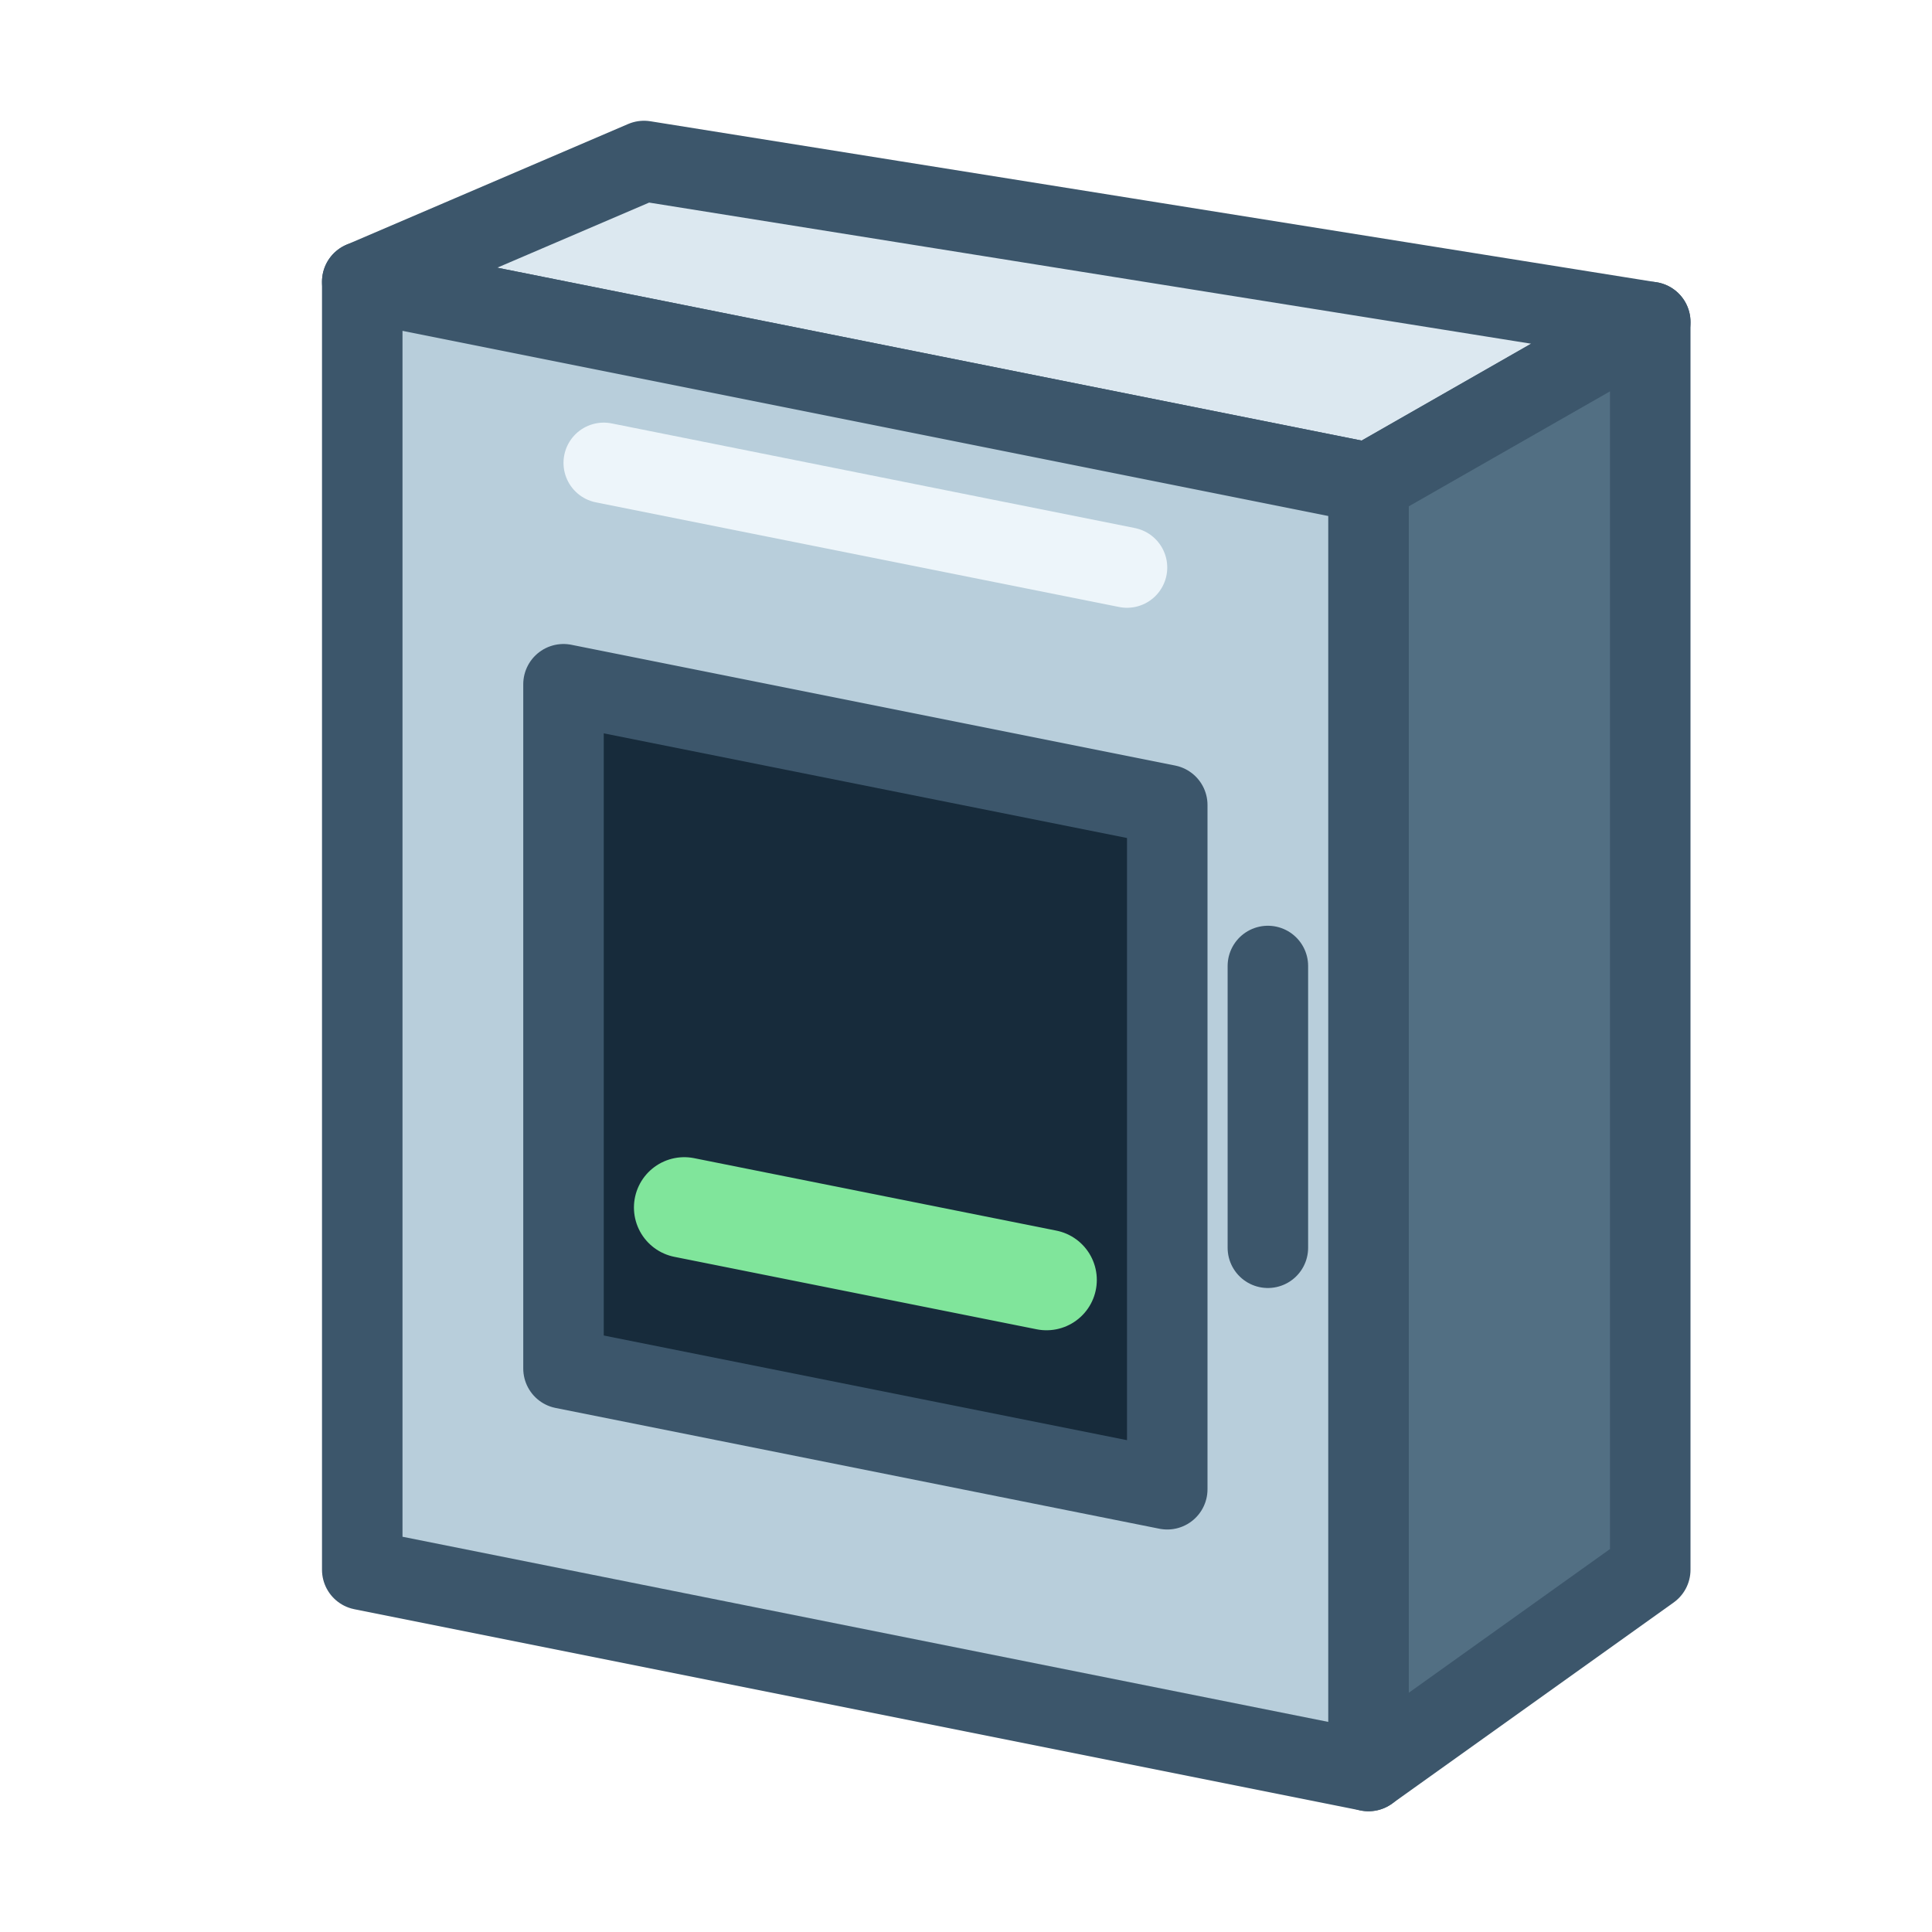
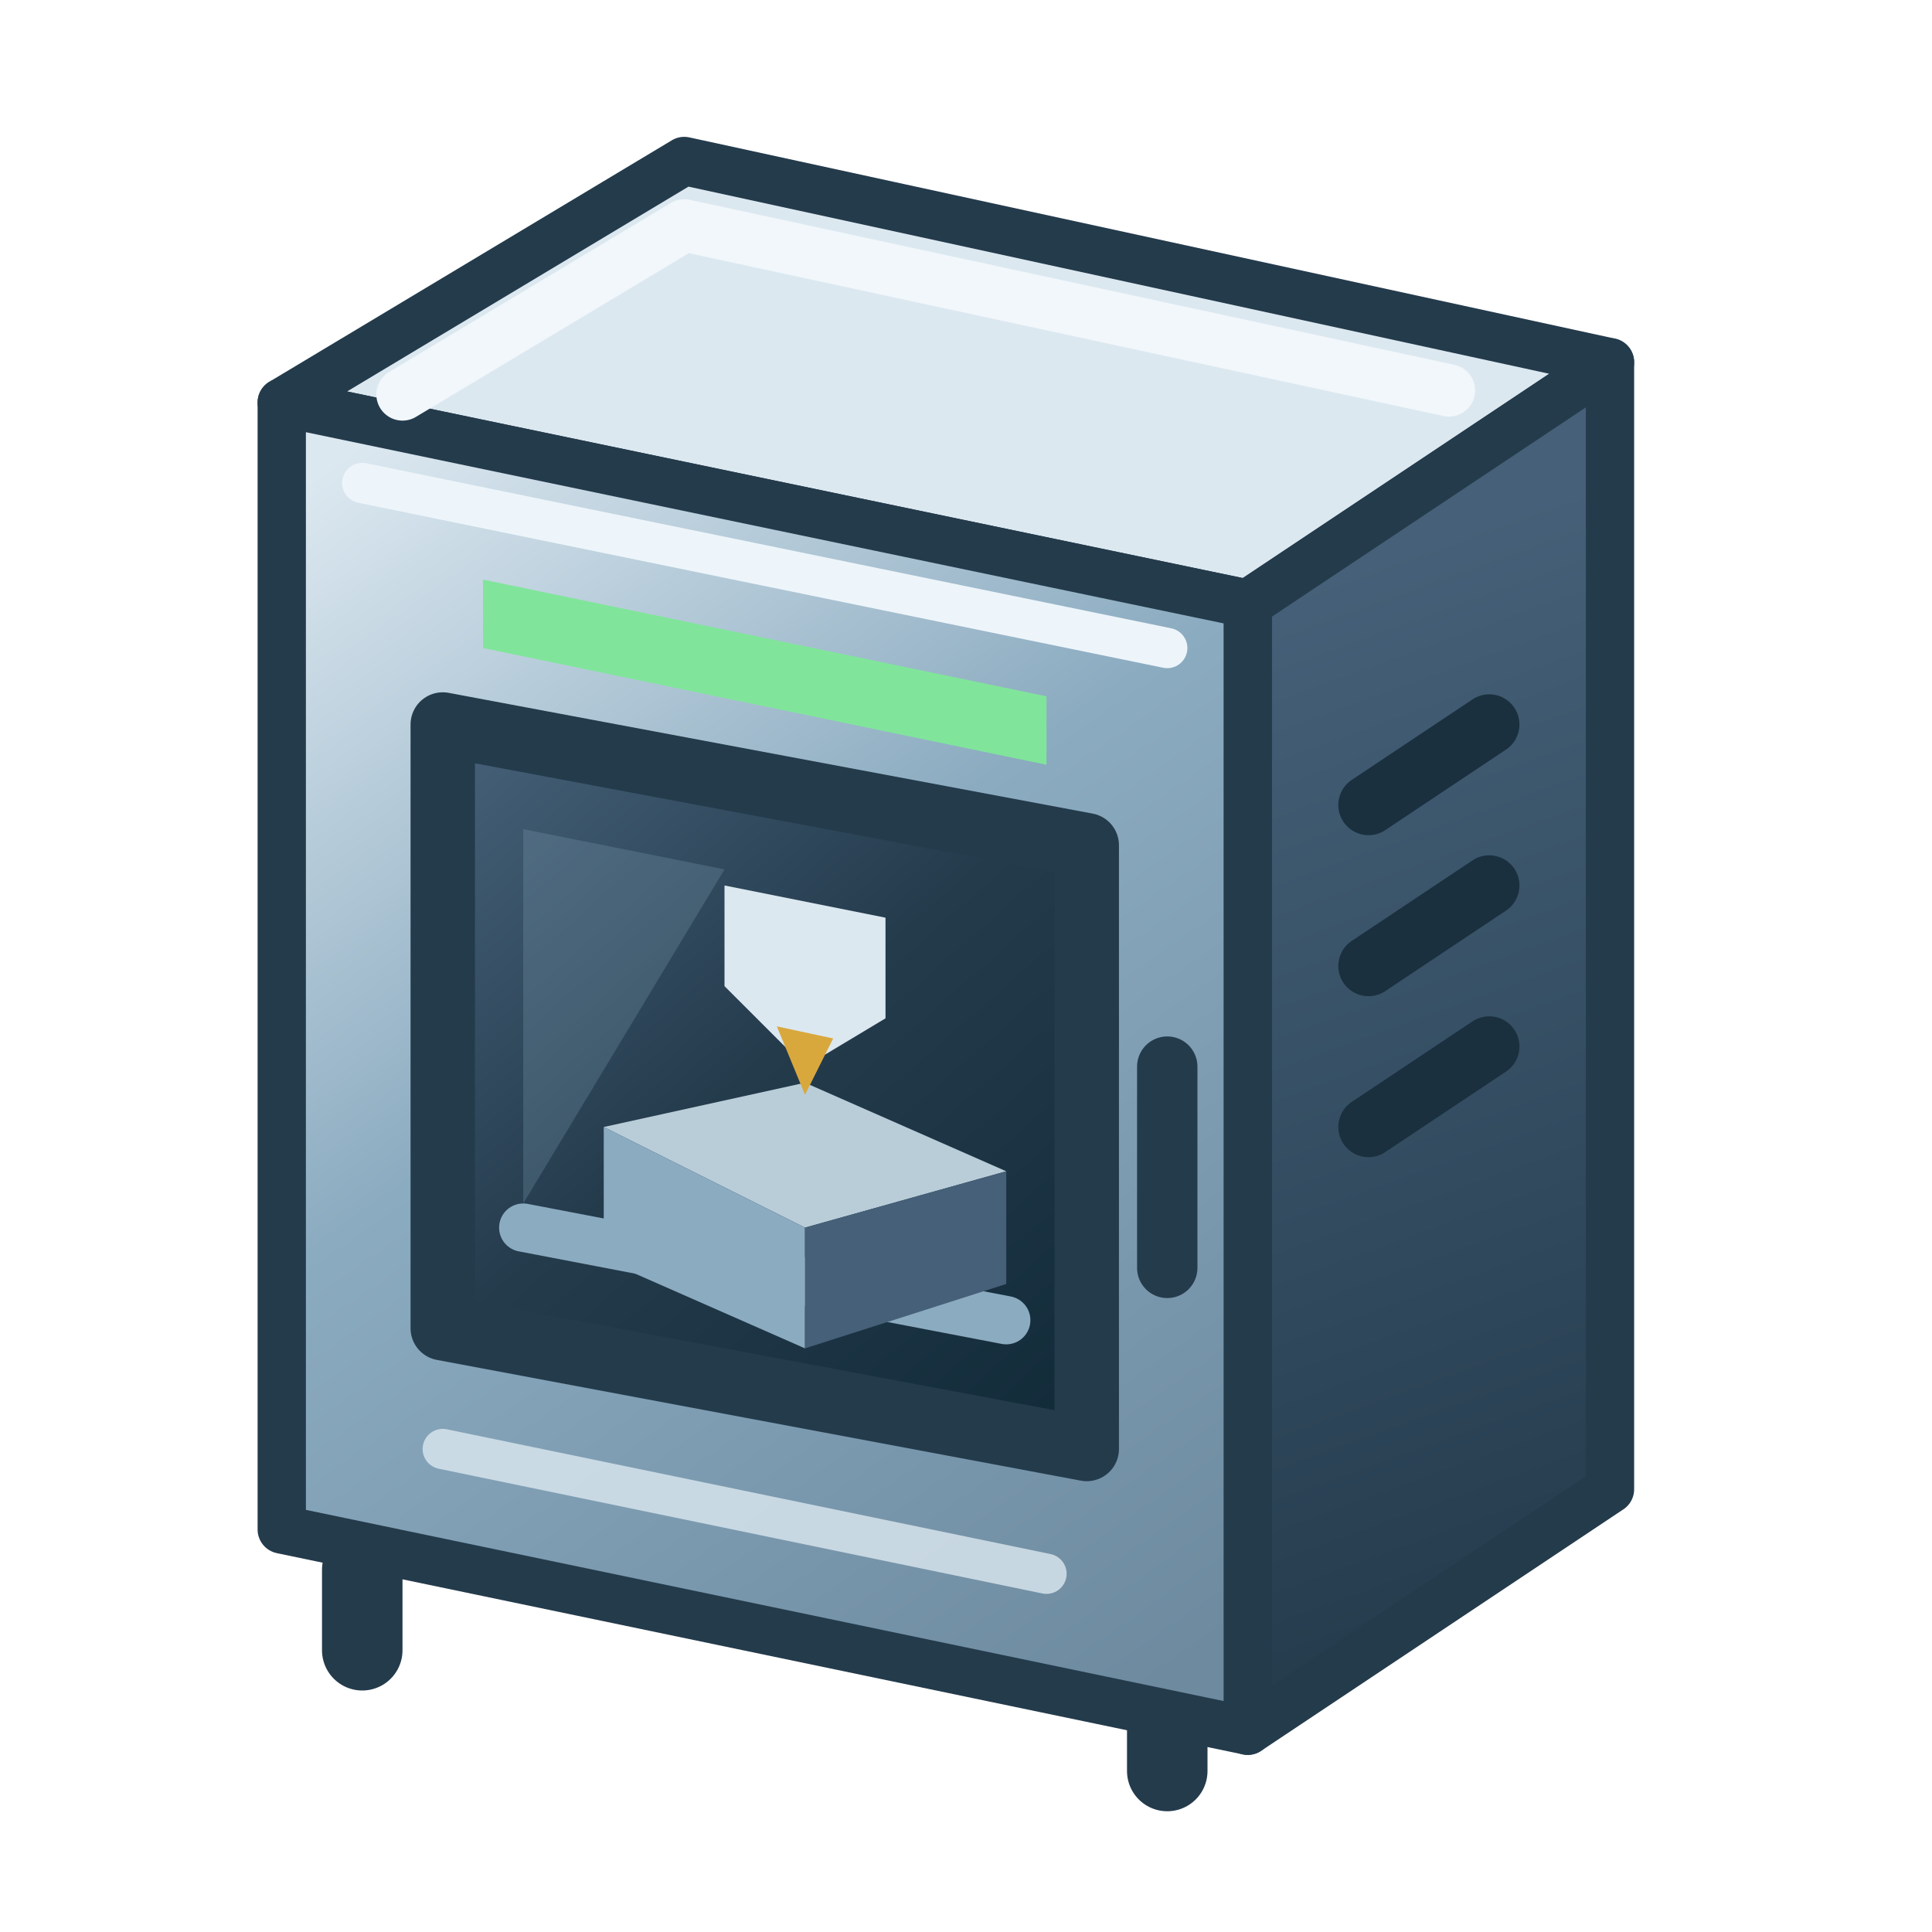
<svg xmlns="http://www.w3.org/2000/svg" viewBox="0 0 48 48" fill="none" role="img" aria-label="Komora drukarki">
-   <g stroke="#3c566b" stroke-width="2" stroke-linejoin="round">
-     <path d="M9 7l7-3 25 4-7 4z" fill="#dce8f0" />
-     <path d="M34 12l7-4v31l-7 5z" fill="#526f83" />
-     <path d="M9 7l25 5v32L9 39z" fill="#b8cedb" />
-     <path d="M14 17l15 3v17l-15-3z" fill="#172b3b" />
+   <defs>
+     <linearGradient id="chamber-front" x1="9" y1="11" x2="30" y2="41" gradientUnits="userSpaceOnUse">
+       <stop stop-color="#dce8f0" />
+       <stop offset=".43" stop-color="#8babc0" />
+       <stop offset="1" stop-color="#6d8a9f" />
+     </linearGradient>
+     <linearGradient id="chamber-side" x1="31" y1="15" x2="40" y2="40" gradientUnits="userSpaceOnUse">
+       <stop stop-color="#456078" />
+       <stop offset="1" stop-color="#243b4c" />
+     </linearGradient>
+     <linearGradient id="chamber-glass" x1="12" y1="18" x2="27" y2="35" gradientUnits="userSpaceOnUse">
+       <stop stop-color="#456078" />
+       <stop offset=".48" stop-color="#243b4c" />
+       <stop offset="1" stop-color="#122b39" />
+     </linearGradient>
+   </defs>
+   <g stroke="#243b4c" stroke-width="1.2" stroke-linejoin="round">
+     <path d="m7 10 10-6 23 5-9 6Z" fill="#dce8f0" />
+     <path d="M31 15 40 9V37L31 43Z" fill="url(#chamber-side)" />
+     <path d="m7 10 24 5v28L7 38Z" fill="url(#chamber-front)" />
+     <path d="m11 18 16 3v15l-16-3Z" fill="url(#chamber-glass)" stroke-width="1.6" />
  </g>
-   <path d="M15 11.5l13 2.6" stroke="#edf5fa" stroke-width="2" stroke-linecap="round" />
-   <path d="M17 30l9 1.8" stroke="#80e59b" stroke-width="2.5" stroke-linecap="round" />
-   <path d="M31.5 24v7" stroke="#3c566b" stroke-width="2" stroke-linecap="round" />
+   <path d="m10 9.8 7-4.2 19 4.1" stroke="#f1f7fb" stroke-width="1.3" stroke-linecap="round" stroke-linejoin="round" />
+   <path d="m9 12 20 4.1" stroke="#edf5fa" stroke-width="1" stroke-linecap="round" />
+   <path d="m12 14.4 14 2.9v1.7l-14-2.9Z" fill="#80e59b" />
+   <path d="m13 20.6 5 1-5 8.3Z" fill="#8babc0" opacity=".24" />
+   <path d="m13 30.5 12 2.3" stroke="#8babc0" stroke-width="1.2" stroke-linecap="round" />
+   <path d="m15 28 5-1.1 5 2.2-5 1.4Z" fill="#b9cdd9" />
+   <path d="m15 28 5 2.5v3l-5-2.2Z" fill="#8babc0" />
+   <path d="m20 30.5 5-1.4v2.8l-5 1.6Z" fill="#456078" />
+   <path d="m18 22 4 .8v2.5l-2 1.2-2-2Z" fill="#dce8f0" />
+   <path d="m19.3 25.5 1.4.3-.7 1.4Z" fill="#d9a83d" />
+   <path d="M29 26.5v5" stroke="#243b4c" stroke-width="1.5" stroke-linecap="round" />
+   <path d="m34 20 3-2m-3 6 3-2m-3 6 3-2" stroke="#1a303f" stroke-width="1.5" stroke-linecap="round" />
+   <path d="m11 36 15 3.1" stroke="#dce8f0" stroke-width="1" stroke-linecap="round" opacity=".8" />
+   <path d="M9 39v2m20 2v1" stroke="#243b4c" stroke-width="2" stroke-linecap="round" />
</svg>
